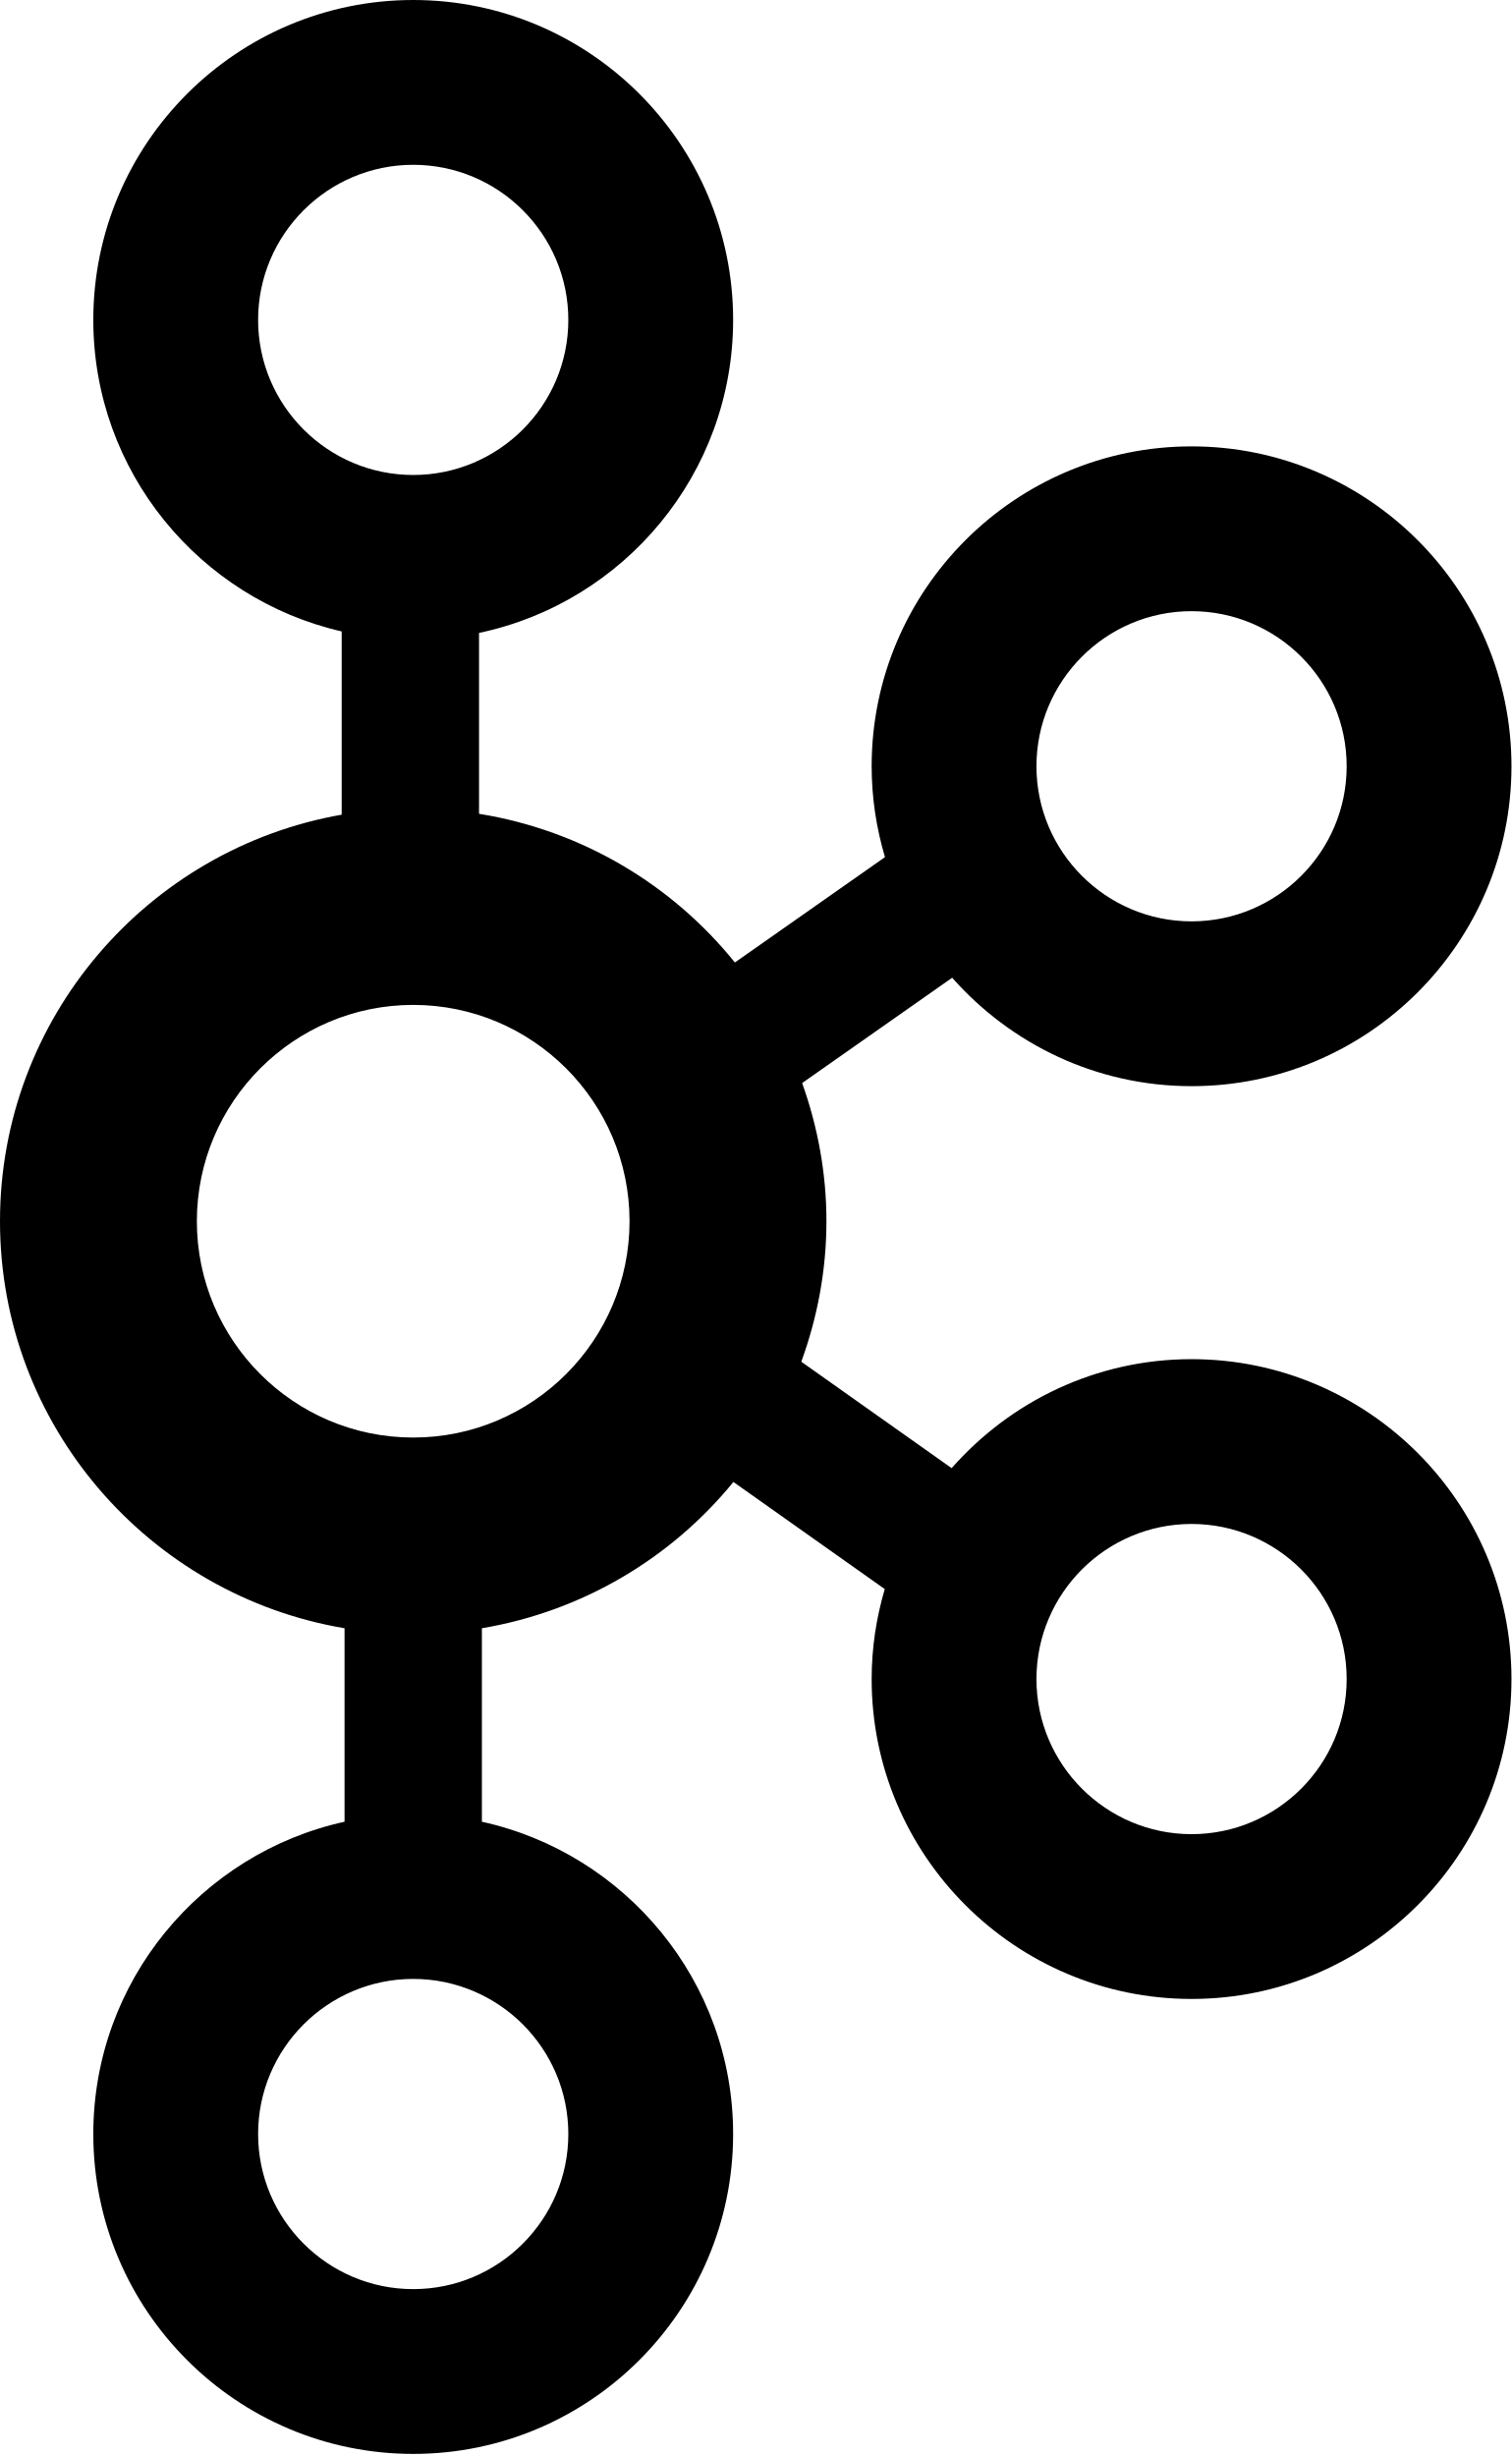
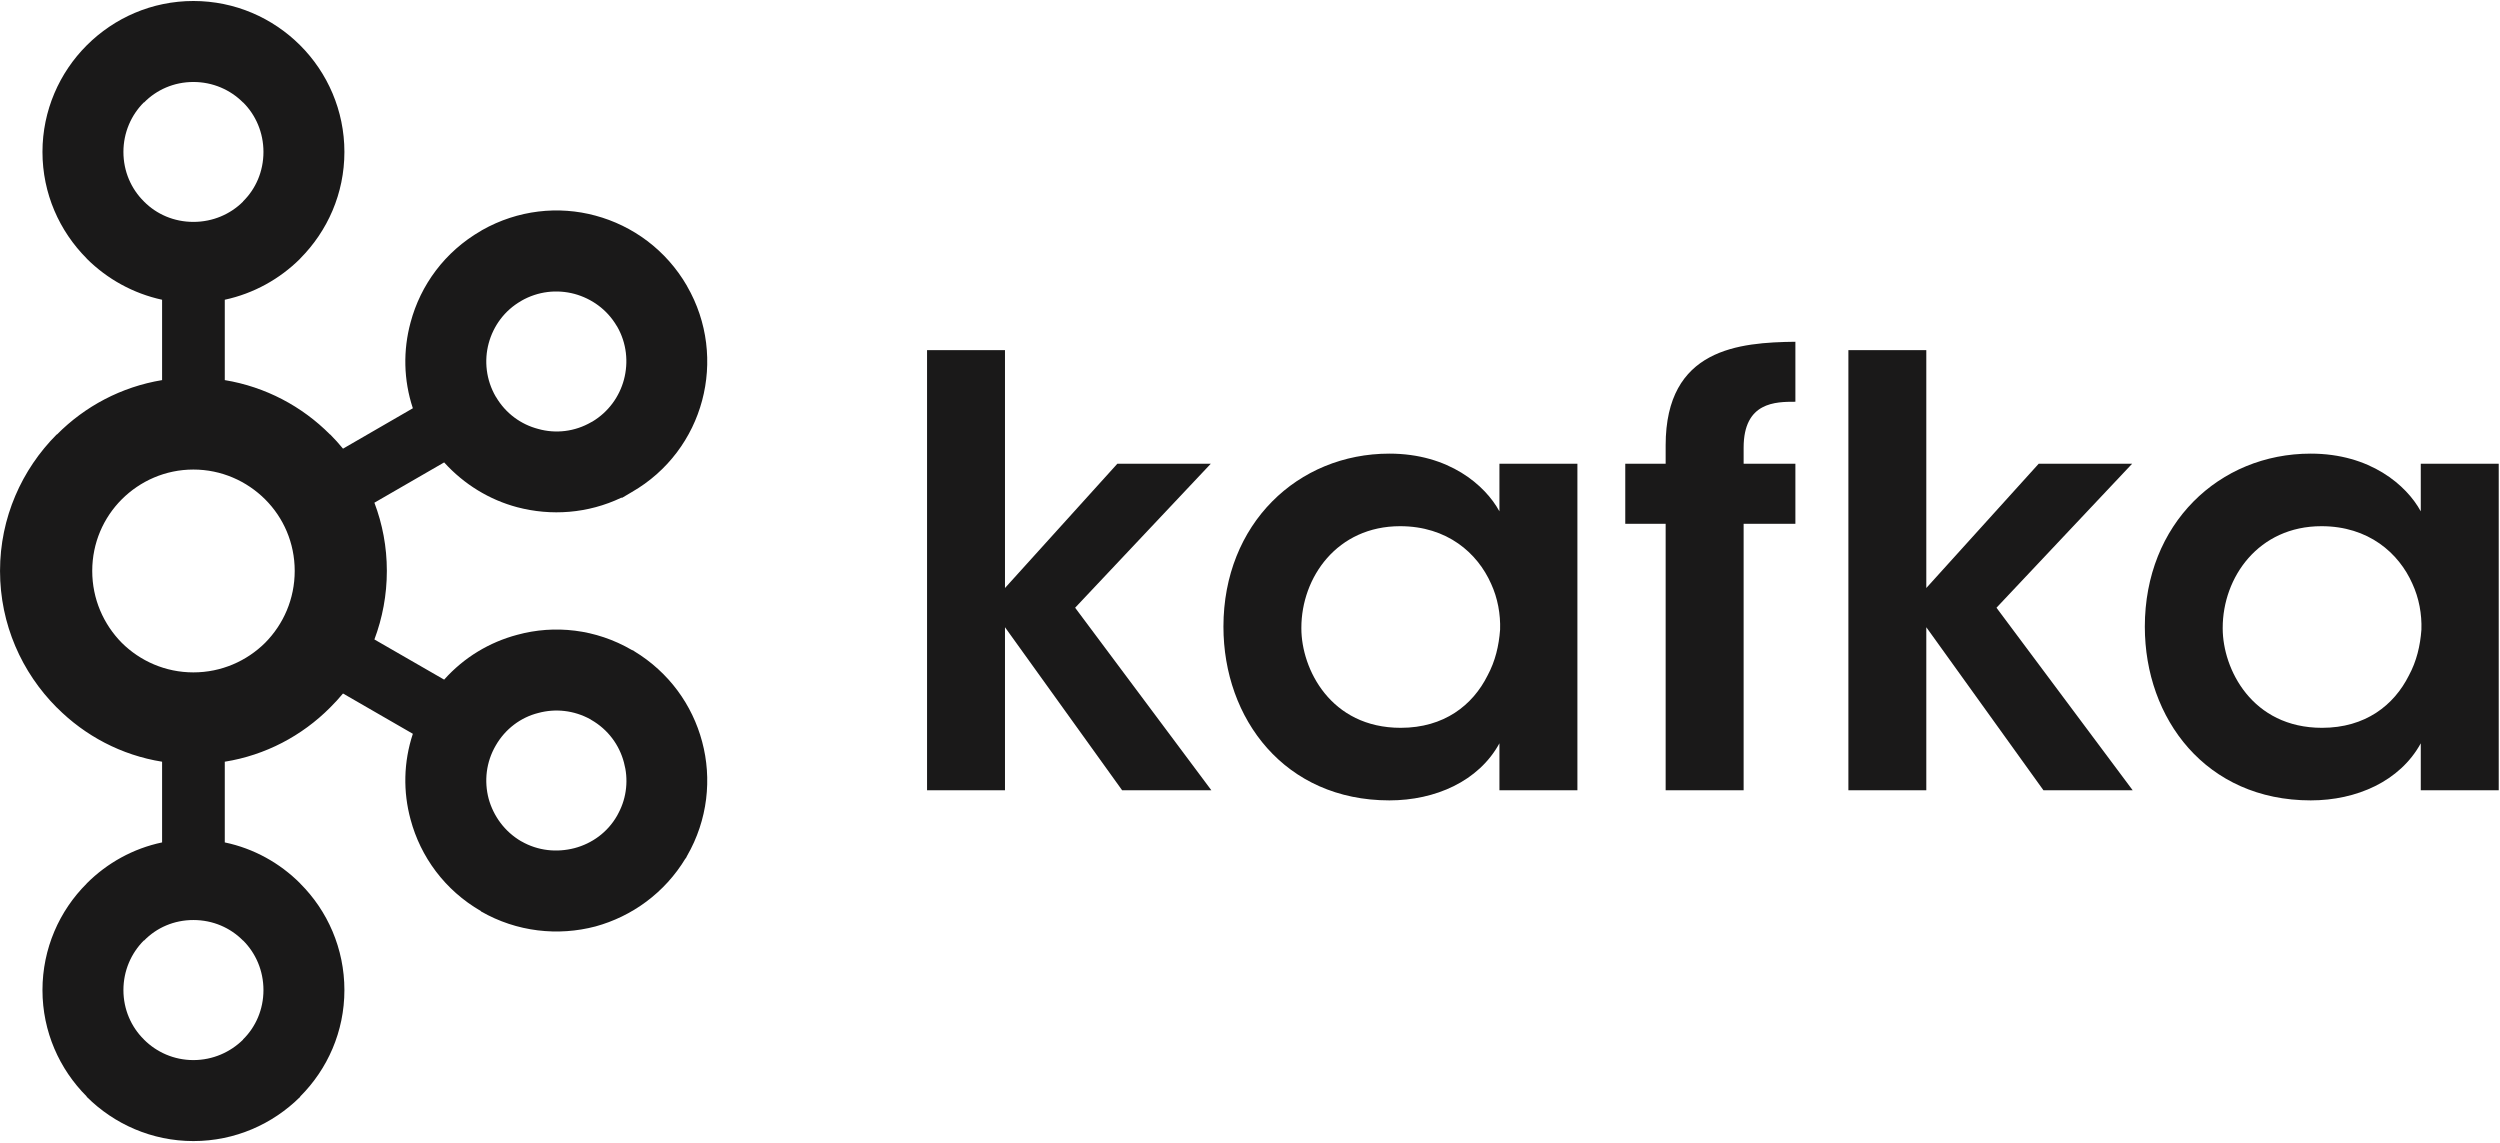
- <svg xmlns="http://www.w3.org/2000/svg" width="256px" height="416px" viewBox="0 0 256 416" version="1.1" preserveAspectRatio="xMidYMid">
-   <g>
-     <path d="M201.816,230.216 C185.63,230.216 171.119,237.387 161.182,248.677 L135.719,230.651 C138.422,223.209 139.974,215.218 139.974,206.854 C139.974,198.635 138.476,190.778 135.862,183.446 L161.268,165.611 C171.204,176.844 185.677,183.976 201.816,183.976 C231.691,183.976 256,159.671 256,129.792 C256,99.913 231.691,75.608 201.816,75.608 C171.941,75.608 147.632,99.913 147.632,129.792 C147.632,135.14 148.44,140.297 149.89,145.181 L124.467,163.025 C113.847,149.85 98.556,140.651 81.134,137.843 L81.134,107.203 C105.678,102.048 124.171,80.241 124.171,54.184 C124.171,24.305 99.862,0 69.987,0 C40.112,0 15.803,24.305 15.803,54.184 C15.803,79.892 33.817,101.43 57.87,106.953 L57.87,137.991 C25.044,143.753 0,172.401 0,206.854 C0,241.475 25.292,270.228 58.355,275.794 L58.355,308.568 C34.056,313.909 15.803,335.579 15.803,361.462 C15.803,391.341 40.112,415.646 69.987,415.646 C99.862,415.646 124.171,391.341 124.171,361.462 C124.171,335.579 105.918,313.909 81.619,308.568 L81.619,275.793 C98.698,272.917 113.708,263.9 124.219,251.017 L149.852,269.16 C148.429,274 147.632,279.106 147.632,284.4 C147.632,314.279 171.941,338.584 201.816,338.584 C231.691,338.584 256,314.279 256,284.4 C256,254.521 231.691,230.216 201.816,230.216 L201.816,230.216 Z M201.816,103.521 C216.303,103.521 228.086,115.309 228.086,129.792 C228.086,144.275 216.303,156.062 201.816,156.062 C187.329,156.062 175.546,144.275 175.546,129.792 C175.546,115.309 187.329,103.521 201.816,103.521 L201.816,103.521 Z M43.716,54.184 C43.716,39.701 55.5,27.914 69.987,27.914 C84.474,27.914 96.257,39.701 96.257,54.184 C96.257,68.667 84.474,80.454 69.987,80.454 C55.5,80.454 43.716,68.667 43.716,54.184 L43.716,54.184 Z M96.257,361.462 C96.257,375.945 84.474,387.732 69.987,387.732 C55.5,387.732 43.716,375.945 43.716,361.462 C43.716,346.979 55.5,335.192 69.987,335.192 C84.474,335.192 96.257,346.979 96.257,361.462 L96.257,361.462 Z M69.985,243.492 C49.78,243.492 33.343,227.058 33.343,206.854 C33.343,186.649 49.78,170.212 69.985,170.212 C90.189,170.212 106.626,186.649 106.626,206.854 C106.626,227.058 90.189,243.492 69.985,243.492 L69.985,243.492 Z M201.816,310.671 C187.329,310.671 175.546,298.883 175.546,284.4 C175.546,269.917 187.329,258.13 201.816,258.13 C216.303,258.13 228.086,269.917 228.086,284.4 C228.086,298.883 216.303,310.671 201.816,310.671 L201.816,310.671 Z" fill="#000000" />
+ <svg xmlns="http://www.w3.org/2000/svg" width="512px" height="234px" viewBox="0 0 512 234" version="1.1" preserveAspectRatio="xMidYMid">
+   <g fill="#1A1919">
+     <path d="M49.763,20.98 C47.181,18.387 43.598,16.79 39.604,16.79 C35.619,16.79 32.064,18.387 29.514,20.98 L29.449,20.98 C26.874,23.555 25.277,27.148 25.277,31.117 C25.277,35.109 26.874,38.679 29.449,41.229 L29.514,41.299 C32.064,43.869 35.619,45.444 39.604,45.444 C43.598,45.444 47.181,43.869 49.763,41.299 L49.794,41.229 C52.379,38.679 53.956,35.109 53.956,31.117 C53.956,27.148 52.379,23.555 49.794,20.98 L49.763,20.98 Z M39.604,217.105 C43.598,217.105 47.181,215.478 49.763,212.933 L49.794,212.857 C52.379,210.318 53.956,206.724 53.956,202.775 C53.956,198.784 52.379,195.208 49.794,192.621 L49.763,192.621 C47.181,190.003 43.598,188.421 39.604,188.421 C35.619,188.421 32.064,190.003 29.514,192.621 L29.449,192.621 C26.874,195.208 25.277,198.784 25.277,202.775 C25.277,206.724 26.874,210.318 29.449,212.857 L29.514,212.933 C32.064,215.478 35.619,217.105 39.604,217.105 Z M117.665,173.695 C121.213,172.762 124.425,170.486 126.388,167.041 L126.652,166.537 C128.397,163.275 128.715,159.503 127.782,156.156 C126.842,152.583 124.54,149.414 121.103,147.441 L120.9,147.305 C117.55,145.465 113.739,145.064 110.233,146.019 C106.67,146.909 103.469,149.281 101.518,152.696 C99.542,156.091 99.131,159.992 100.076,163.583 C101.051,167.116 103.336,170.308 106.753,172.304 L106.773,172.304 C110.198,174.272 114.07,174.625 117.665,173.695 Z M54.299,102.266 C50.538,98.515 45.348,96.163 39.604,96.163 C33.867,96.163 28.692,98.515 24.938,102.266 C21.197,106.012 18.89,111.179 18.89,116.924 C18.89,122.668 21.197,127.858 24.938,131.647 C28.692,135.375 33.867,137.705 39.604,137.705 C45.348,137.705 50.538,135.375 54.299,131.647 C58.05,127.858 60.357,122.668 60.357,116.924 C60.357,111.179 58.05,106.012 54.299,102.266 Z M46.035,77.846 C54.375,79.22 61.861,83.215 67.586,88.979 L67.628,88.979 C68.539,89.887 69.424,90.887 70.249,91.885 L84.553,83.611 C82.63,77.799 82.54,71.723 84.087,66.024 C86.125,58.394 91.072,51.564 98.489,47.284 L98.73,47.131 C106.066,42.982 114.403,42.117 121.928,44.155 C129.55,46.199 136.425,51.168 140.705,58.572 L140.705,58.595 C144.965,65.959 145.828,74.409 143.797,82.016 C141.768,89.644 136.804,96.521 129.395,100.776 L127.441,101.93 L127.243,101.93 C120.391,105.192 112.856,105.703 105.936,103.88 C100.254,102.376 95.044,99.202 90.962,94.701 L76.677,102.953 C78.32,107.295 79.227,111.977 79.227,116.924 C79.227,121.845 78.32,126.594 76.677,130.96 L90.962,139.189 C95.044,134.618 100.254,131.516 105.936,130.007 C113.561,127.923 122.01,128.808 129.395,133.114 L129.868,133.334 L129.868,133.357 C137.002,137.682 141.791,144.357 143.797,151.896 C145.828,159.458 144.965,167.913 140.705,175.292 L140.447,175.806 L140.417,175.764 C136.139,182.877 129.395,187.696 121.95,189.735 C114.315,191.748 105.863,190.888 98.489,186.646 L98.489,186.588 C91.072,182.3 86.125,175.455 84.087,167.84 C82.54,162.166 82.63,156.091 84.553,150.281 L70.249,142.027 C69.424,143.025 68.539,143.98 67.628,144.888 L67.586,144.933 C61.861,150.678 54.375,154.669 46.035,155.998 L46.035,172.527 C51.977,173.768 57.298,176.739 61.465,180.909 L61.488,180.951 C67.074,186.513 70.534,194.26 70.534,202.775 C70.534,211.265 67.074,218.968 61.488,224.557 L61.465,224.645 C55.839,230.231 48.121,233.691 39.604,233.691 C31.131,233.691 23.394,230.231 17.78,224.645 L17.757,224.645 L17.757,224.557 C12.166,218.968 8.698,211.265 8.698,202.775 C8.698,194.26 12.166,186.513 17.757,180.951 L17.757,180.909 L17.78,180.909 C21.944,176.739 27.275,173.768 33.195,172.527 L33.195,155.998 C24.858,154.669 17.383,150.678 11.669,144.933 L11.609,144.888 C4.473,137.727 0.005,127.858 0.005,116.924 C0.005,106.012 4.473,96.143 11.609,88.979 L11.669,88.979 C17.383,83.215 24.858,79.22 33.195,77.846 L33.195,61.388 C27.275,60.104 21.944,57.133 17.78,52.986 L17.757,52.986 L17.757,52.941 C12.166,47.329 8.698,39.634 8.698,31.117 C8.698,22.644 12.166,14.882 17.757,9.293 L17.78,9.27 C23.394,3.661 31.131,0.204 39.604,0.204 C48.121,0.204 55.839,3.661 61.465,9.27 L61.465,9.293 L61.488,9.293 C67.074,14.882 70.534,22.644 70.534,31.117 C70.534,39.634 67.074,47.329 61.488,52.941 L61.465,52.986 C57.298,57.133 51.977,60.104 46.035,61.388 L46.035,77.846 Z M126.388,66.869 L126.265,66.689 C124.295,63.364 121.145,61.147 117.665,60.192 C114.07,59.237 110.198,59.638 106.753,61.614 L106.773,61.614 C103.336,63.565 101.036,66.754 100.076,70.329 C99.131,73.877 99.542,77.799 101.518,81.216 L101.586,81.304 C103.564,84.676 106.716,86.938 110.233,87.848 C113.769,88.849 117.708,88.425 121.103,86.449 L121.286,86.361 C124.628,84.366 126.855,81.216 127.782,77.756 C128.73,74.186 128.352,70.284 126.388,66.869 Z" />
+     <path d="M189.859,71.703 L205.821,71.703 L205.821,120.426 L228.839,94.967 L247.977,94.967 L220.188,124.463 L248.093,161.853 L229.817,161.853 L205.821,128.455 L205.821,161.853 L189.859,161.853 L189.859,71.703 Z M266.519,128.698 C266.519,136.995 272.487,149.058 286.864,149.058 C295.76,149.058 301.615,144.422 304.651,138.346 C306.241,135.398 306.973,132.246 307.219,128.966 C307.329,125.792 306.73,122.492 305.381,119.561 C302.583,113.243 296.372,107.764 286.746,107.764 C273.838,107.764 266.519,118.23 266.519,128.588 L266.519,128.698 Z M323.053,161.853 L307.083,161.853 L307.083,152.23 C302.833,160.012 293.935,163.919 284.55,163.919 C263.104,163.919 250.56,147.217 250.56,128.345 C250.56,107.275 265.787,92.903 284.55,92.903 C296.733,92.903 304.162,99.36 307.083,104.725 L307.083,94.967 L323.053,94.967 L323.053,161.853 Z M341.126,107.275 L332.854,107.275 L332.854,94.967 L341.126,94.967 L341.126,91.198 C341.126,71.325 356.238,70.126 367.696,69.993 L367.696,82.279 C363.667,82.279 357.095,82.279 357.095,91.682 L357.095,94.967 L367.696,94.967 L367.696,107.275 L357.095,107.275 L357.095,161.853 L341.126,161.853 L341.126,107.275 Z M378.55,71.703 L394.507,71.703 L394.507,120.426 L417.53,94.967 L436.668,94.967 L408.879,124.463 L436.779,161.853 L418.503,161.853 L394.507,128.455 L394.507,161.853 L378.55,161.853 L378.55,71.703 Z M455.21,128.698 C455.21,136.995 461.175,149.058 475.555,149.058 C484.439,149.058 490.293,144.422 493.335,138.346 C494.929,135.398 495.664,132.246 495.905,128.966 C496.015,125.792 495.416,122.492 494.064,119.561 C491.271,113.243 485.06,107.764 475.437,107.764 C462.527,107.764 455.21,118.23 455.21,128.588 L455.21,128.698 Z M511.739,161.853 L495.774,161.853 L495.774,152.23 C491.512,160.012 482.621,163.919 473.241,163.919 C451.795,163.919 439.261,147.217 439.261,128.345 C439.261,107.275 454.483,92.903 473.241,92.903 C485.416,92.903 492.853,99.36 495.774,104.725 L495.774,94.967 L511.739,94.967 L511.739,161.853 Z" />
  </g>
</svg>
